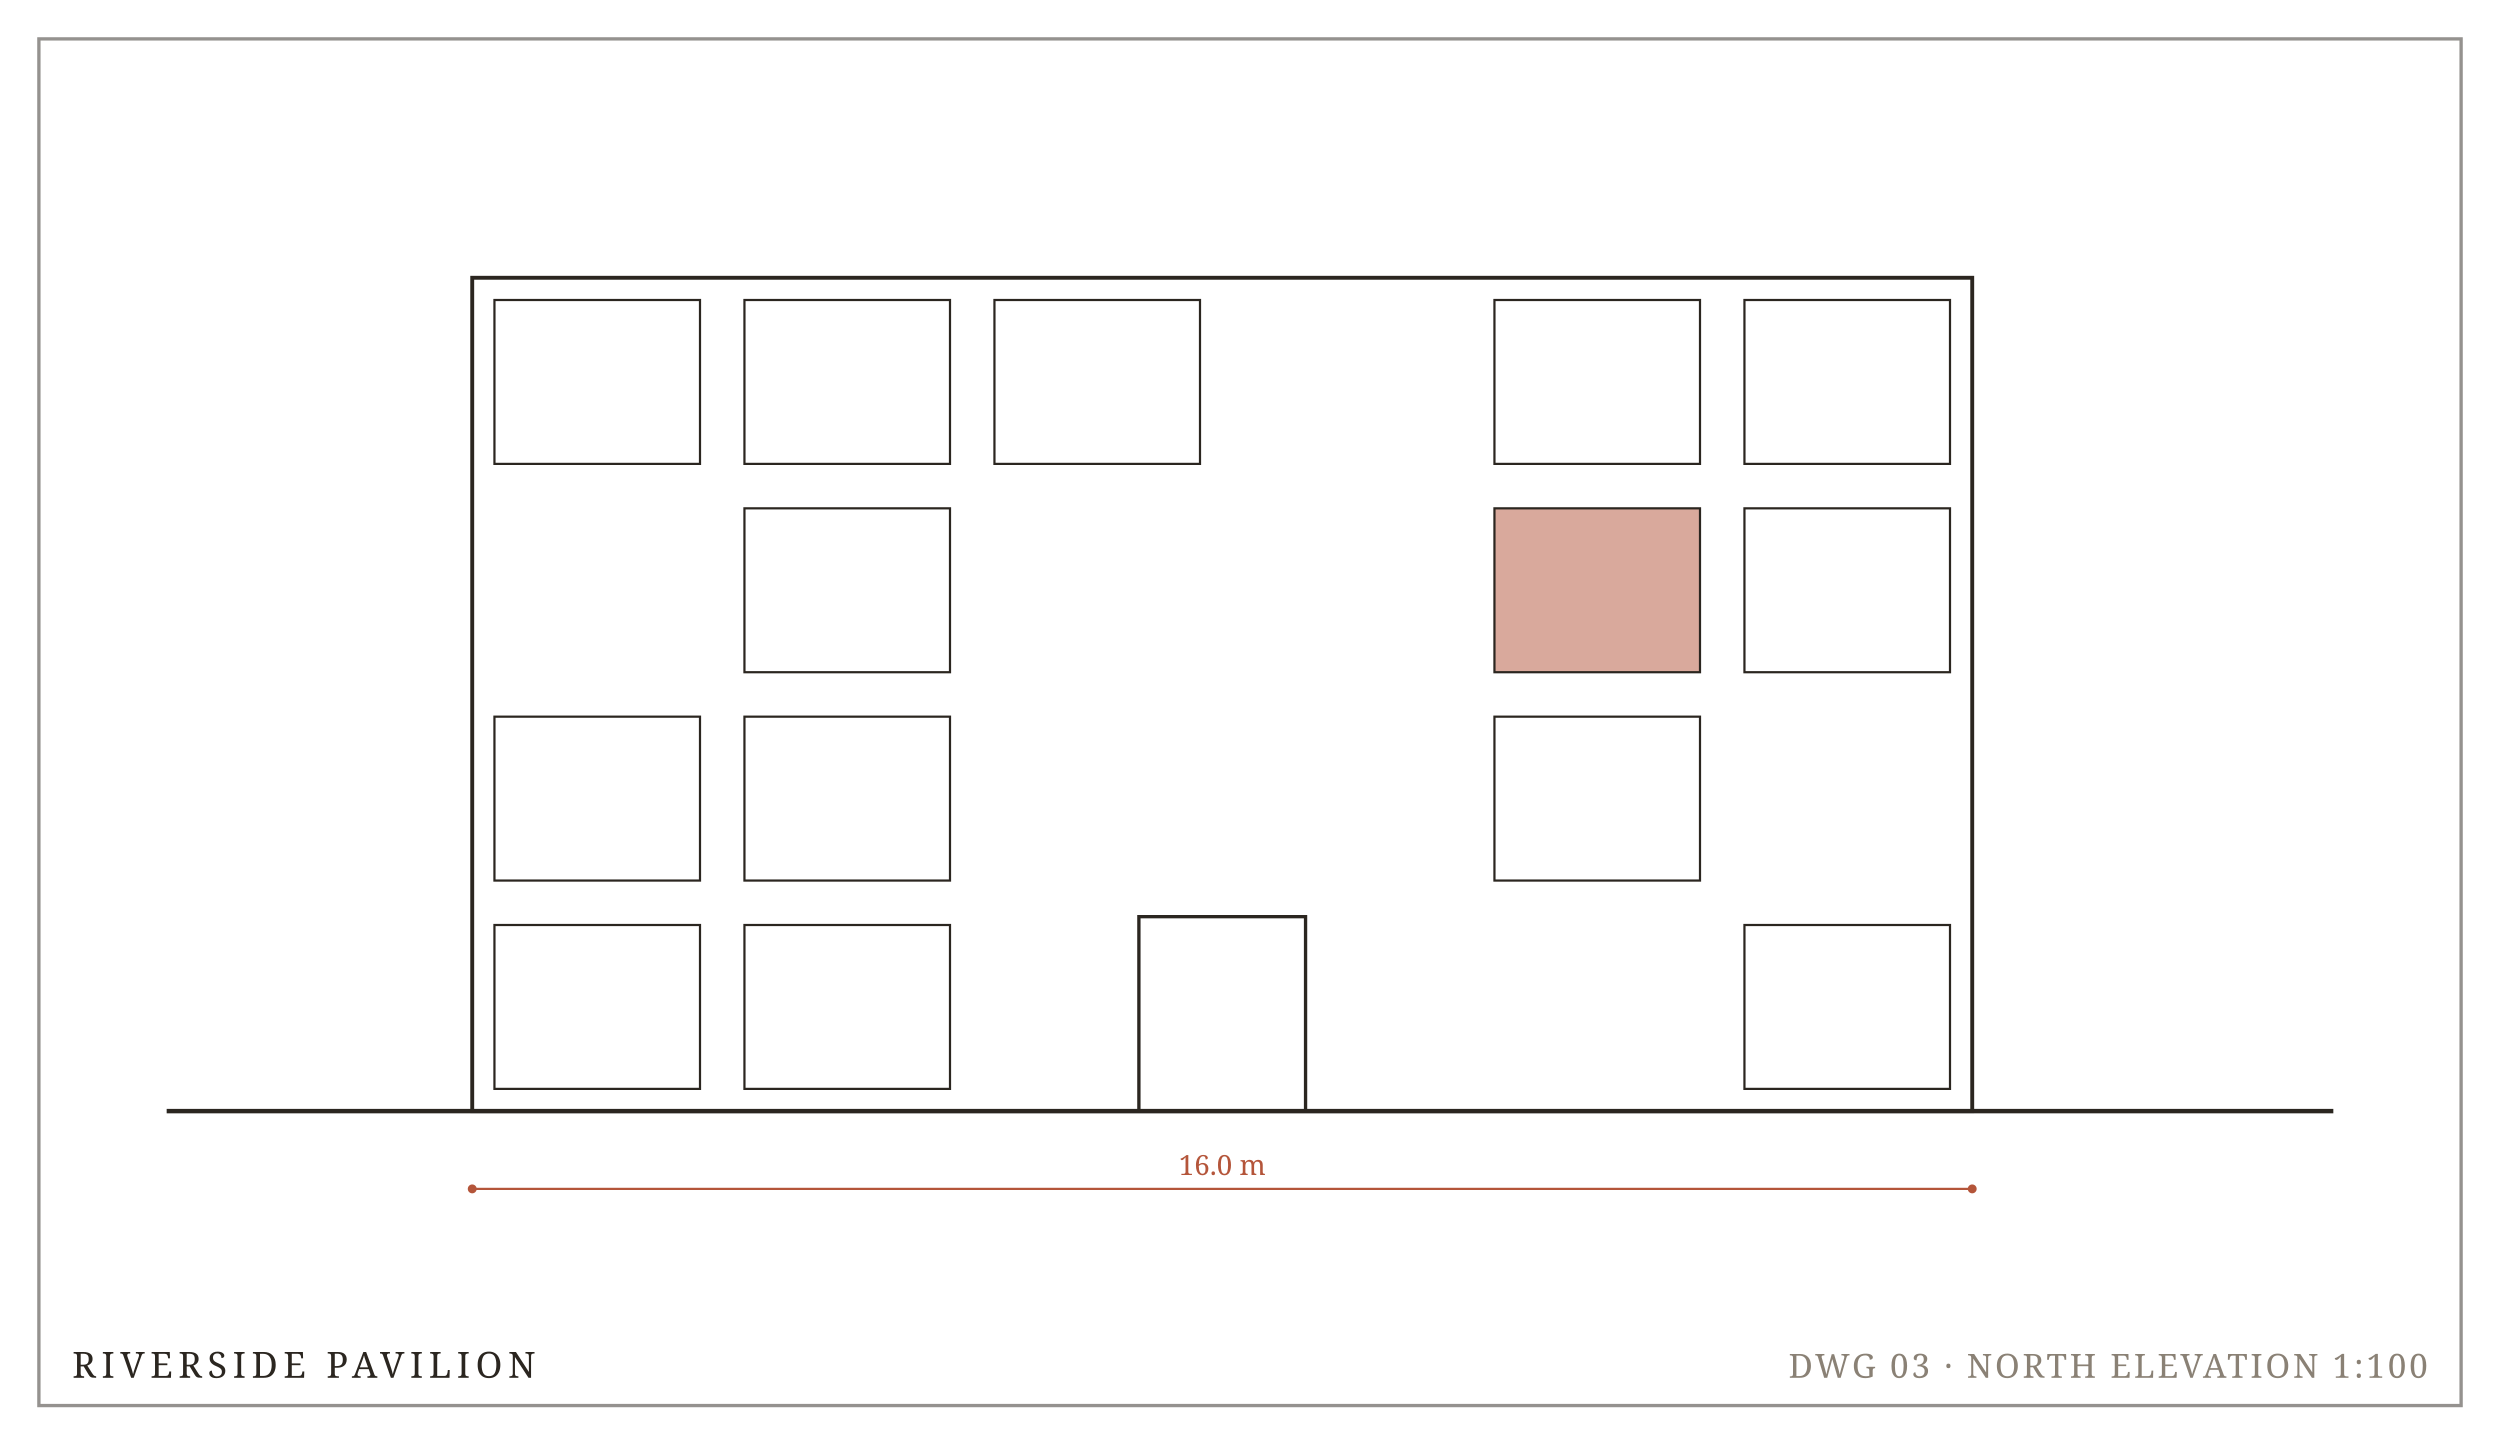
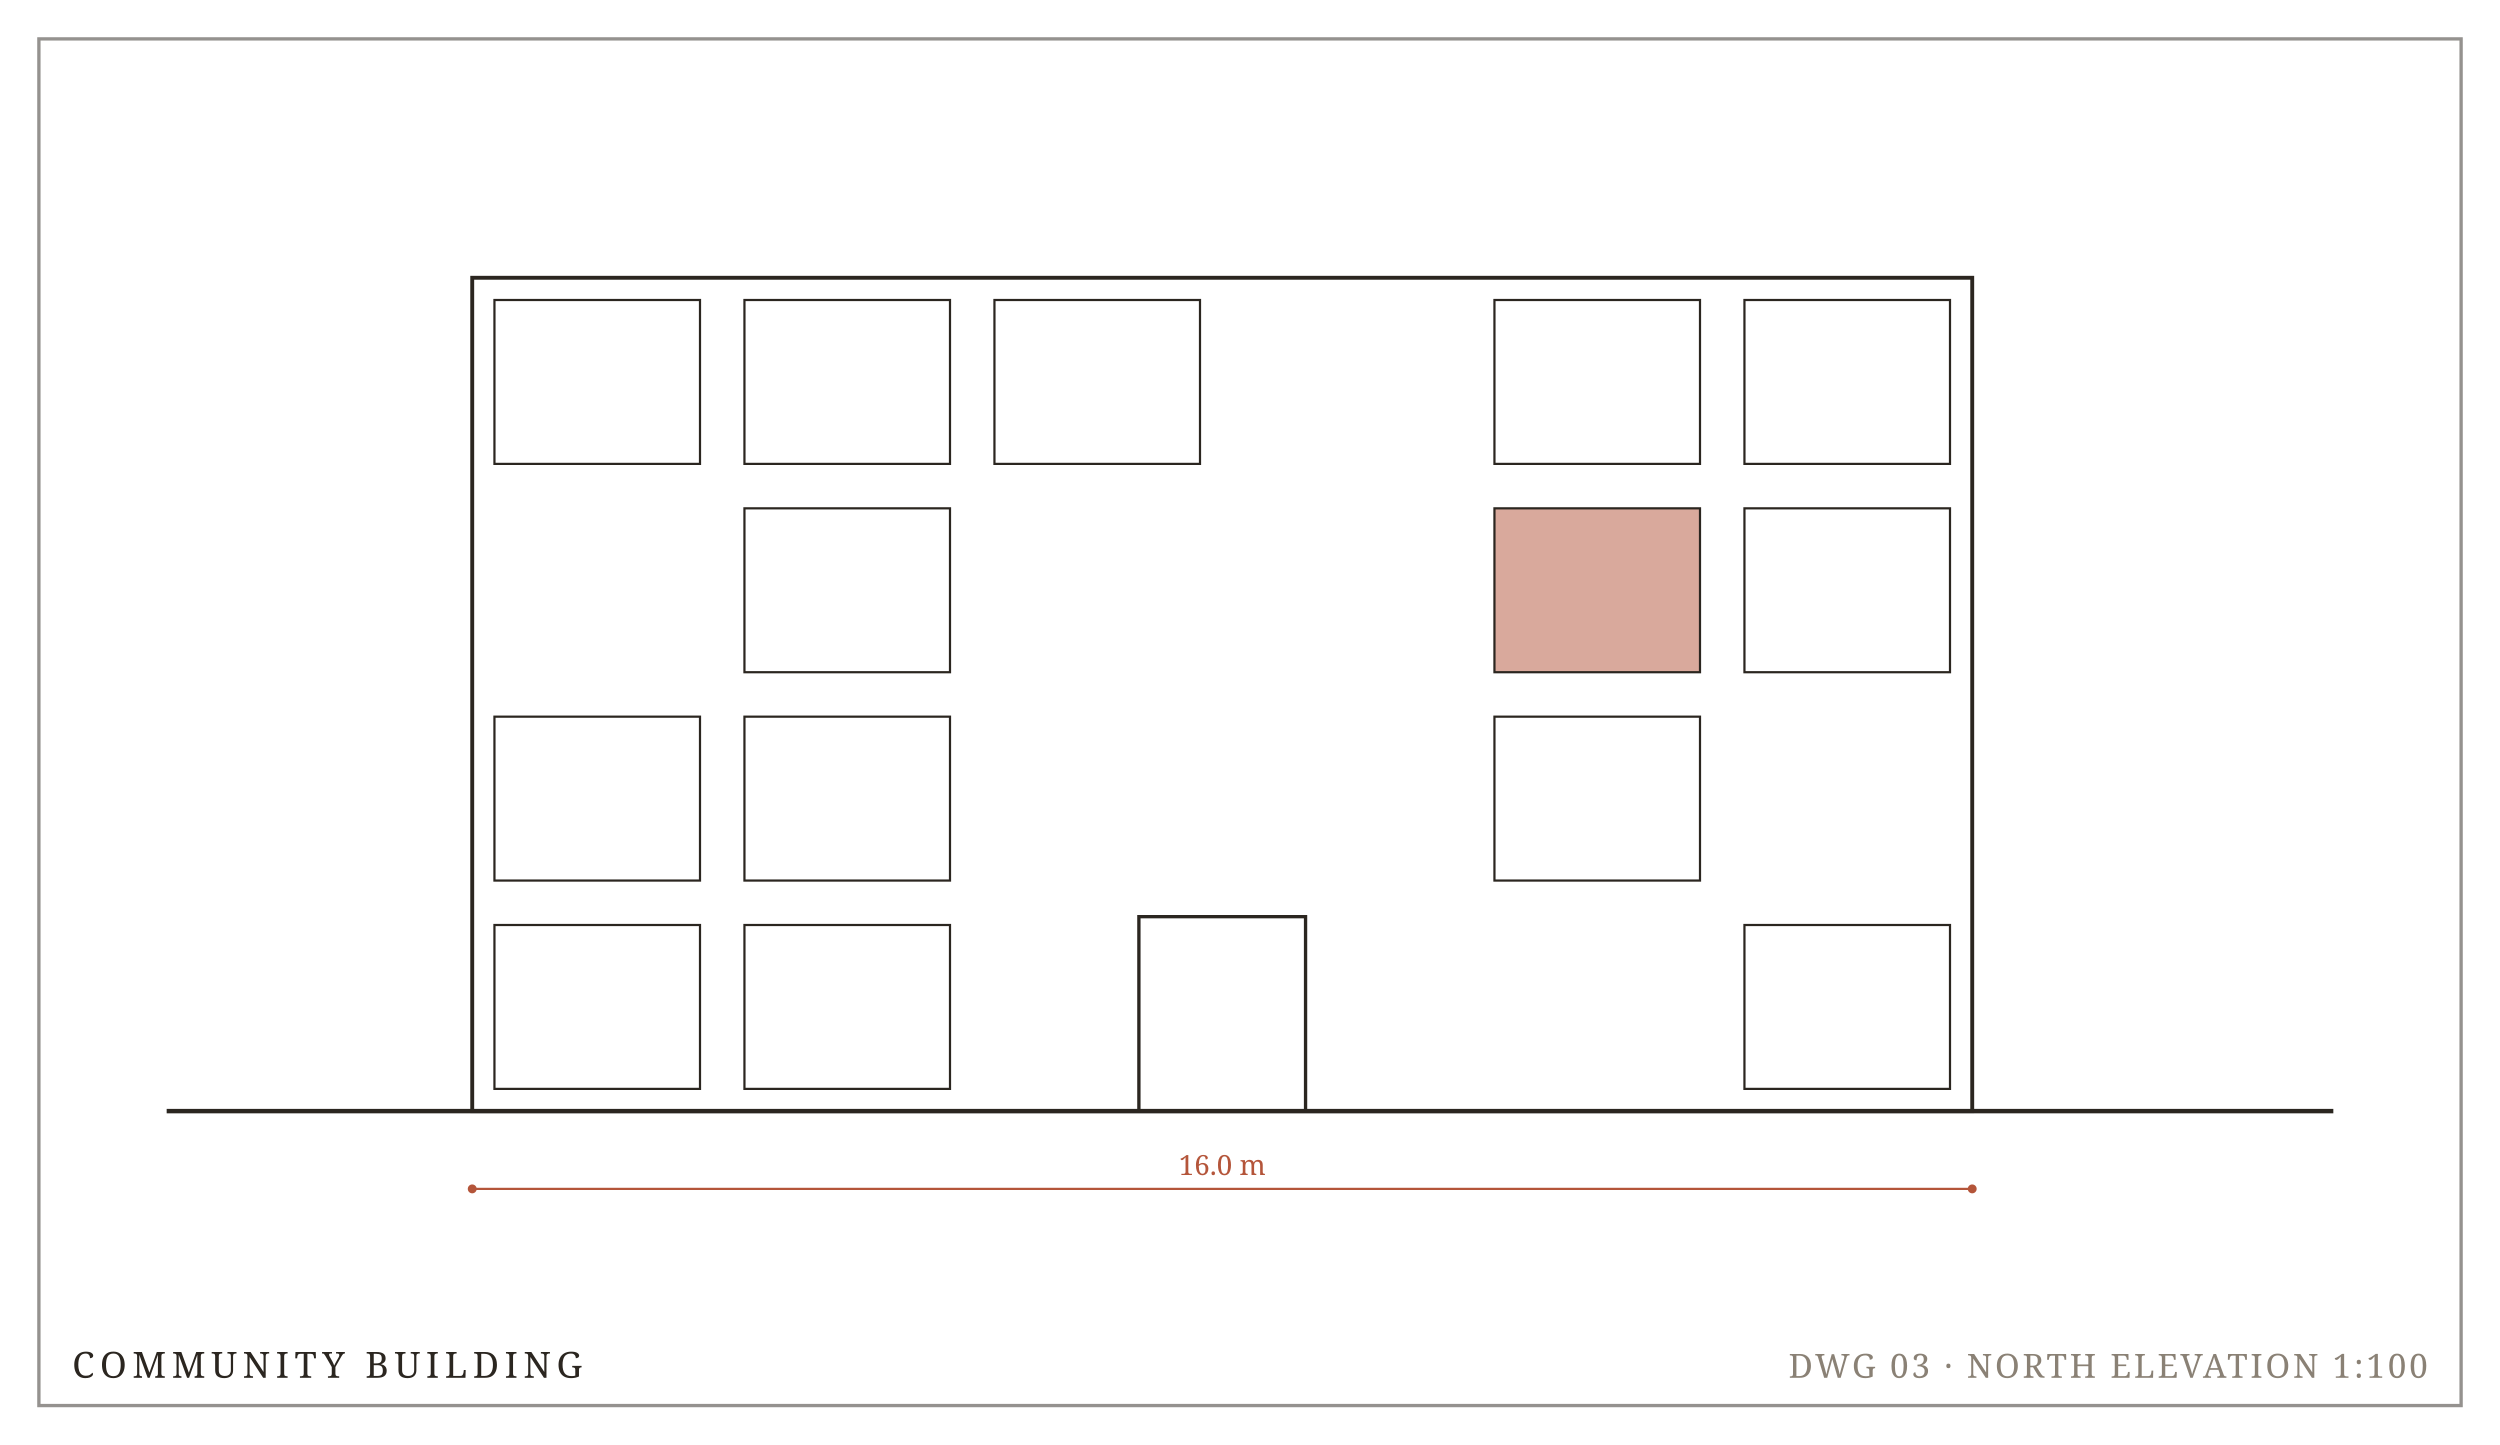
<svg xmlns="http://www.w3.org/2000/svg" viewBox="0 0 900 520" font-family="Georgia, serif">
  <line x1="60" y1="400" x2="840" y2="400" stroke="#2b2620" stroke-width="1.6" />
  <rect x="170" y="100" width="540" height="300" fill="none" stroke="#2b2620" stroke-width="1.4" />
  <rect x="178.0" y="108.0" width="74.0" height="59.0" fill="none" fill-opacity="1" stroke="#2b2620" stroke-width="0.8" />
  <rect x="268.0" y="108.0" width="74.0" height="59.0" fill="none" fill-opacity="1" stroke="#2b2620" stroke-width="0.8" />
  <rect x="358.0" y="108.0" width="74.0" height="59.0" fill="none" fill-opacity="1" stroke="#2b2620" stroke-width="0.8" />
  <rect x="538.0" y="108.0" width="74.0" height="59.0" fill="none" fill-opacity="1" stroke="#2b2620" stroke-width="0.8" />
  <rect x="628.0" y="108.0" width="74.0" height="59.0" fill="none" fill-opacity="1" stroke="#2b2620" stroke-width="0.8" />
  <rect x="268.0" y="183.0" width="74.0" height="59.0" fill="none" fill-opacity="1" stroke="#2b2620" stroke-width="0.8" />
  <rect x="538.0" y="183.0" width="74.0" height="59.0" fill="#b4553a" fill-opacity="0.5" stroke="#2b2620" stroke-width="0.8" />
  <rect x="628.0" y="183.0" width="74.0" height="59.0" fill="none" fill-opacity="1" stroke="#2b2620" stroke-width="0.8" />
  <rect x="178.0" y="258.0" width="74.0" height="59.0" fill="none" fill-opacity="1" stroke="#2b2620" stroke-width="0.8" />
  <rect x="268.0" y="258.0" width="74.0" height="59.0" fill="none" fill-opacity="1" stroke="#2b2620" stroke-width="0.8" />
  <rect x="538.0" y="258.0" width="74.0" height="59.0" fill="none" fill-opacity="1" stroke="#2b2620" stroke-width="0.8" />
  <rect x="178.0" y="333.0" width="74.0" height="59.0" fill="none" fill-opacity="1" stroke="#2b2620" stroke-width="0.8" />
  <rect x="268.0" y="333.0" width="74.0" height="59.0" fill="none" fill-opacity="1" stroke="#2b2620" stroke-width="0.8" />
  <rect x="628.0" y="333.0" width="74.0" height="59.0" fill="none" fill-opacity="1" stroke="#2b2620" stroke-width="0.8" />
  <rect x="410.0" y="330" width="60" height="70" fill="none" stroke="#2b2620" stroke-width="1.2" />
  <line x1="170" y1="428" x2="710" y2="428" stroke="#b4553a" stroke-width="0.8" />
  <circle cx="170" cy="428" r="1.6" fill="#b4553a" />
  <circle cx="710" cy="428" r="1.6" fill="#b4553a" />
  <text x="440.0" y="423.0" fill="#b4553a" font-size="10" text-anchor="middle">16.0 m</text>
  <rect x="14" y="14" width="872" height="492" fill="none" stroke="#2b2620" stroke-width="1.2" opacity="0.5" />
-   <text x="26" y="496" fill="#2b2620" font-size="13" letter-spacing="2">RIVERSIDE PAVILION</text>
+   <text x="26" y="496" fill="#2b2620" font-size="13" letter-spacing="2">COMMUNITY BUILDING</text>
  <text x="874" y="496" fill="#8a8175" font-size="12" text-anchor="end" letter-spacing="1">DWG 03 · NORTH ELEVATION 1:100</text>
</svg>
